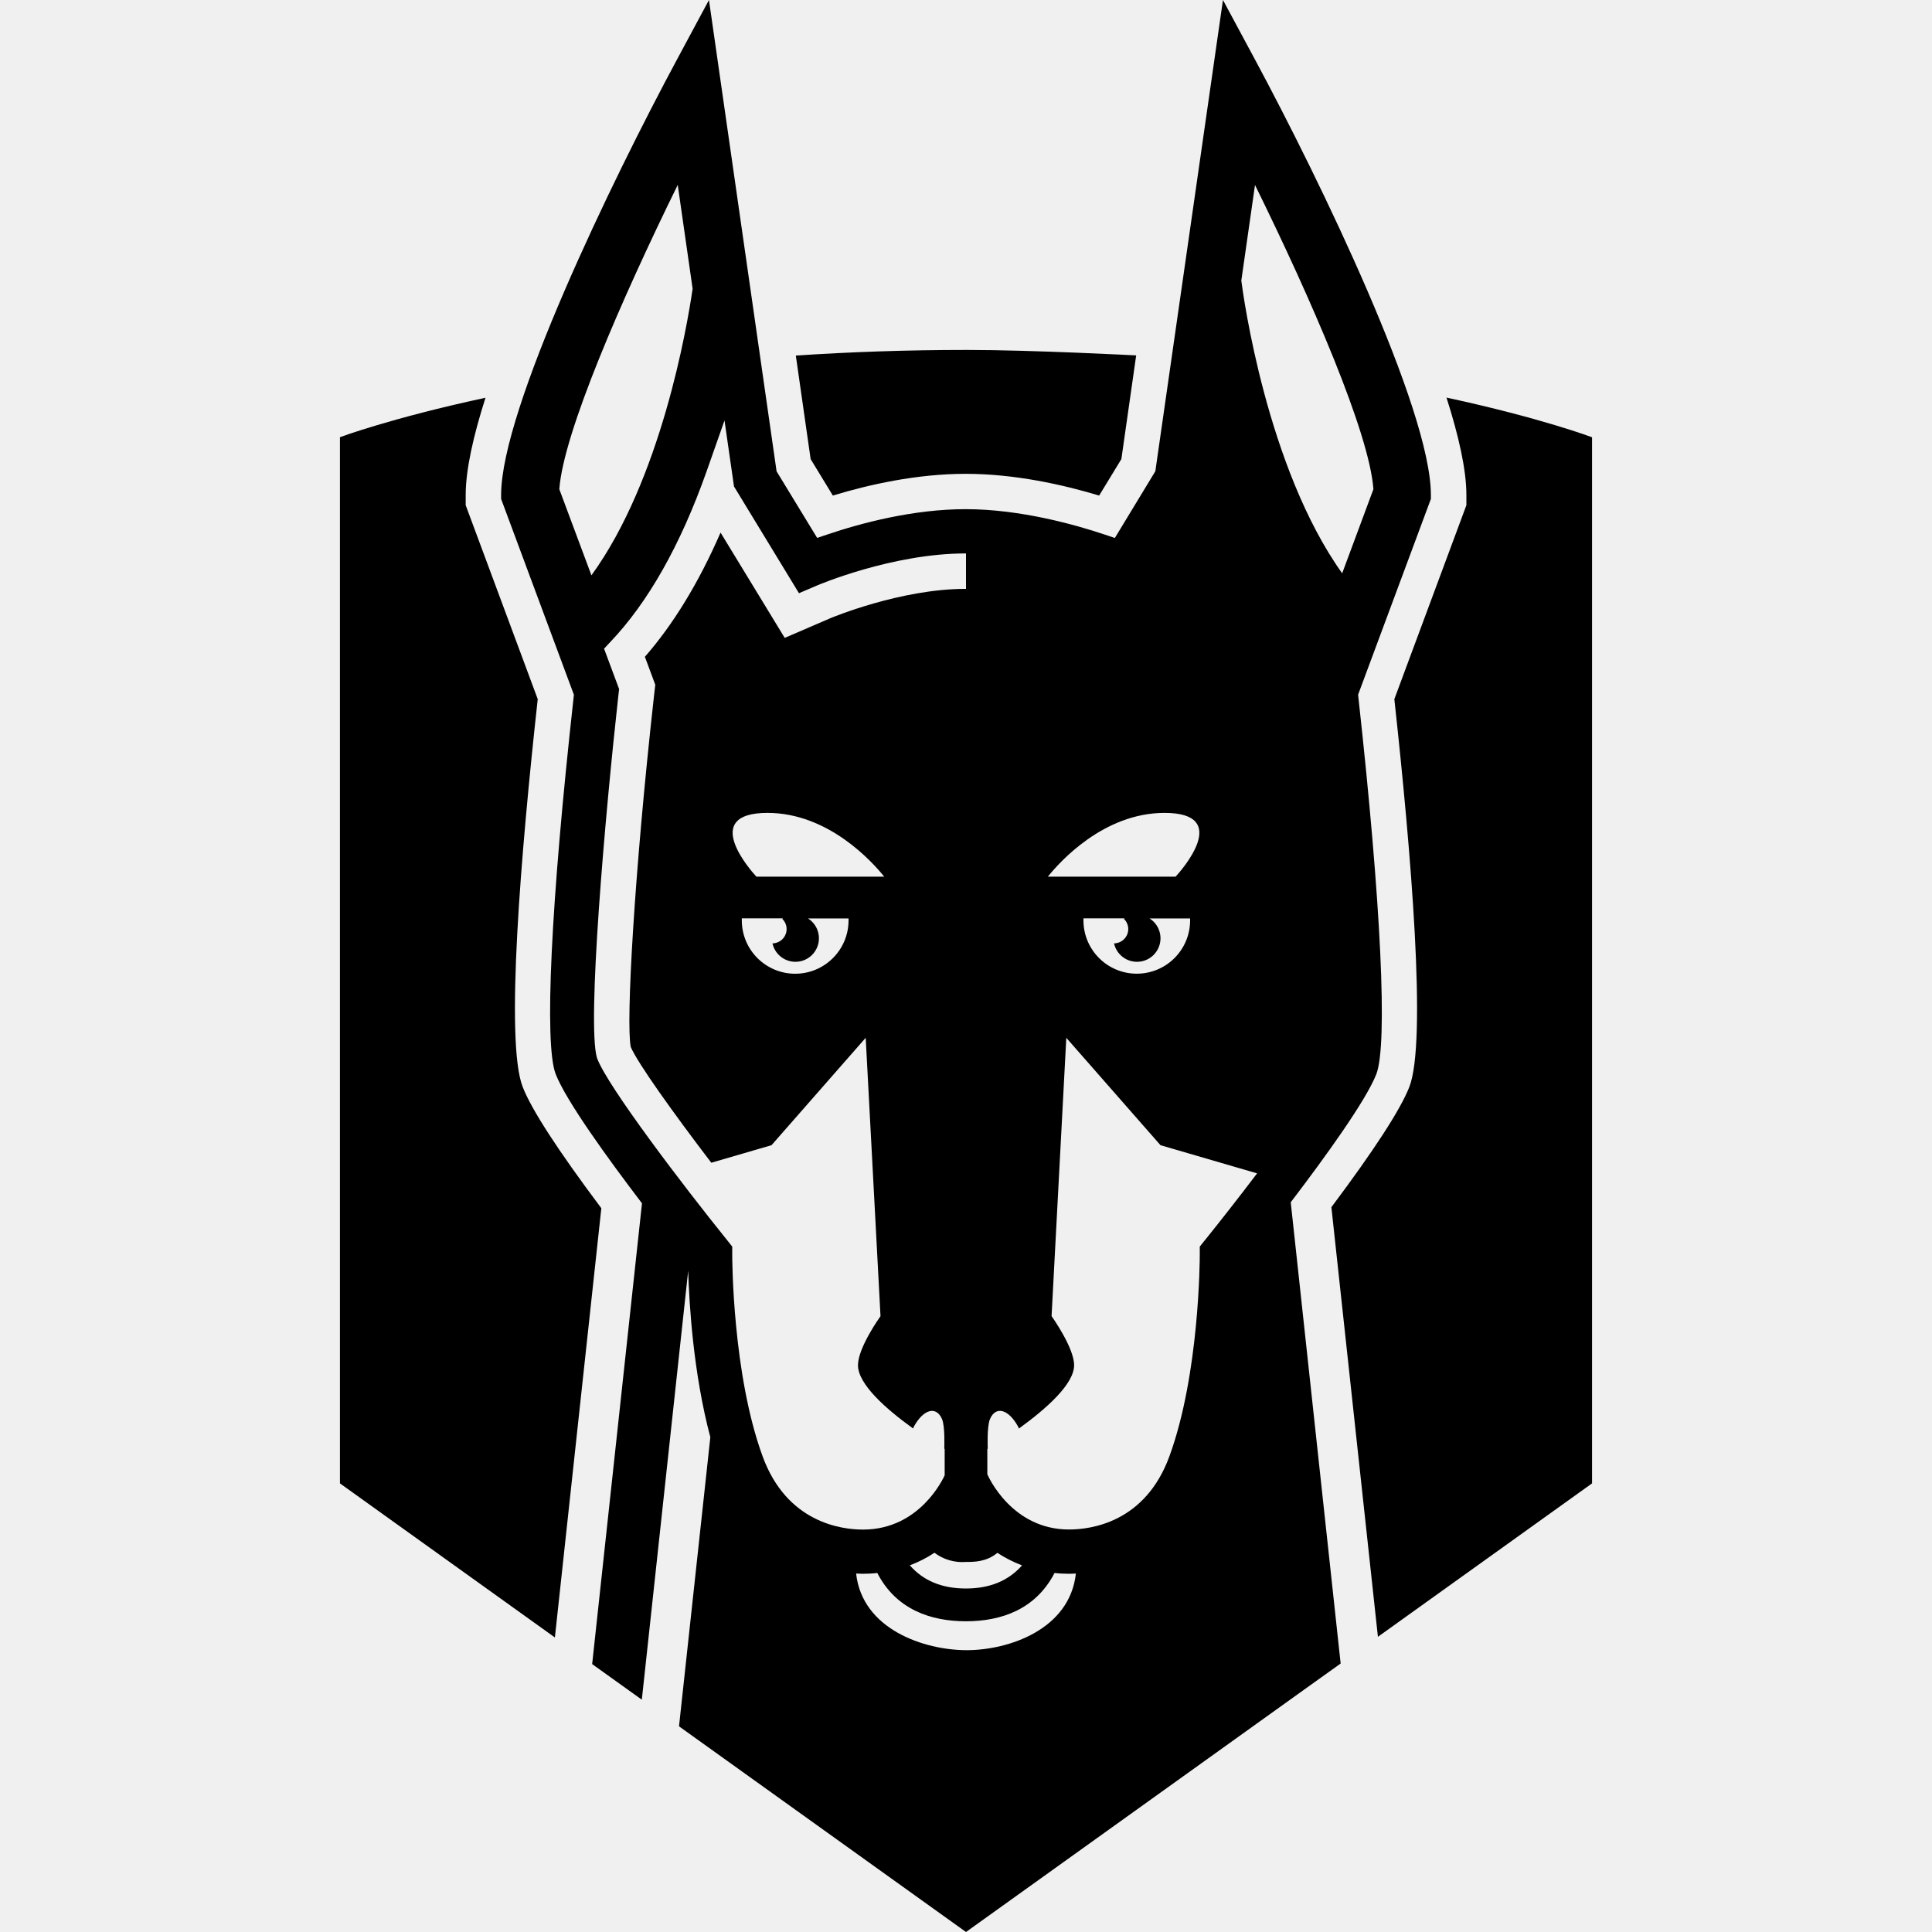
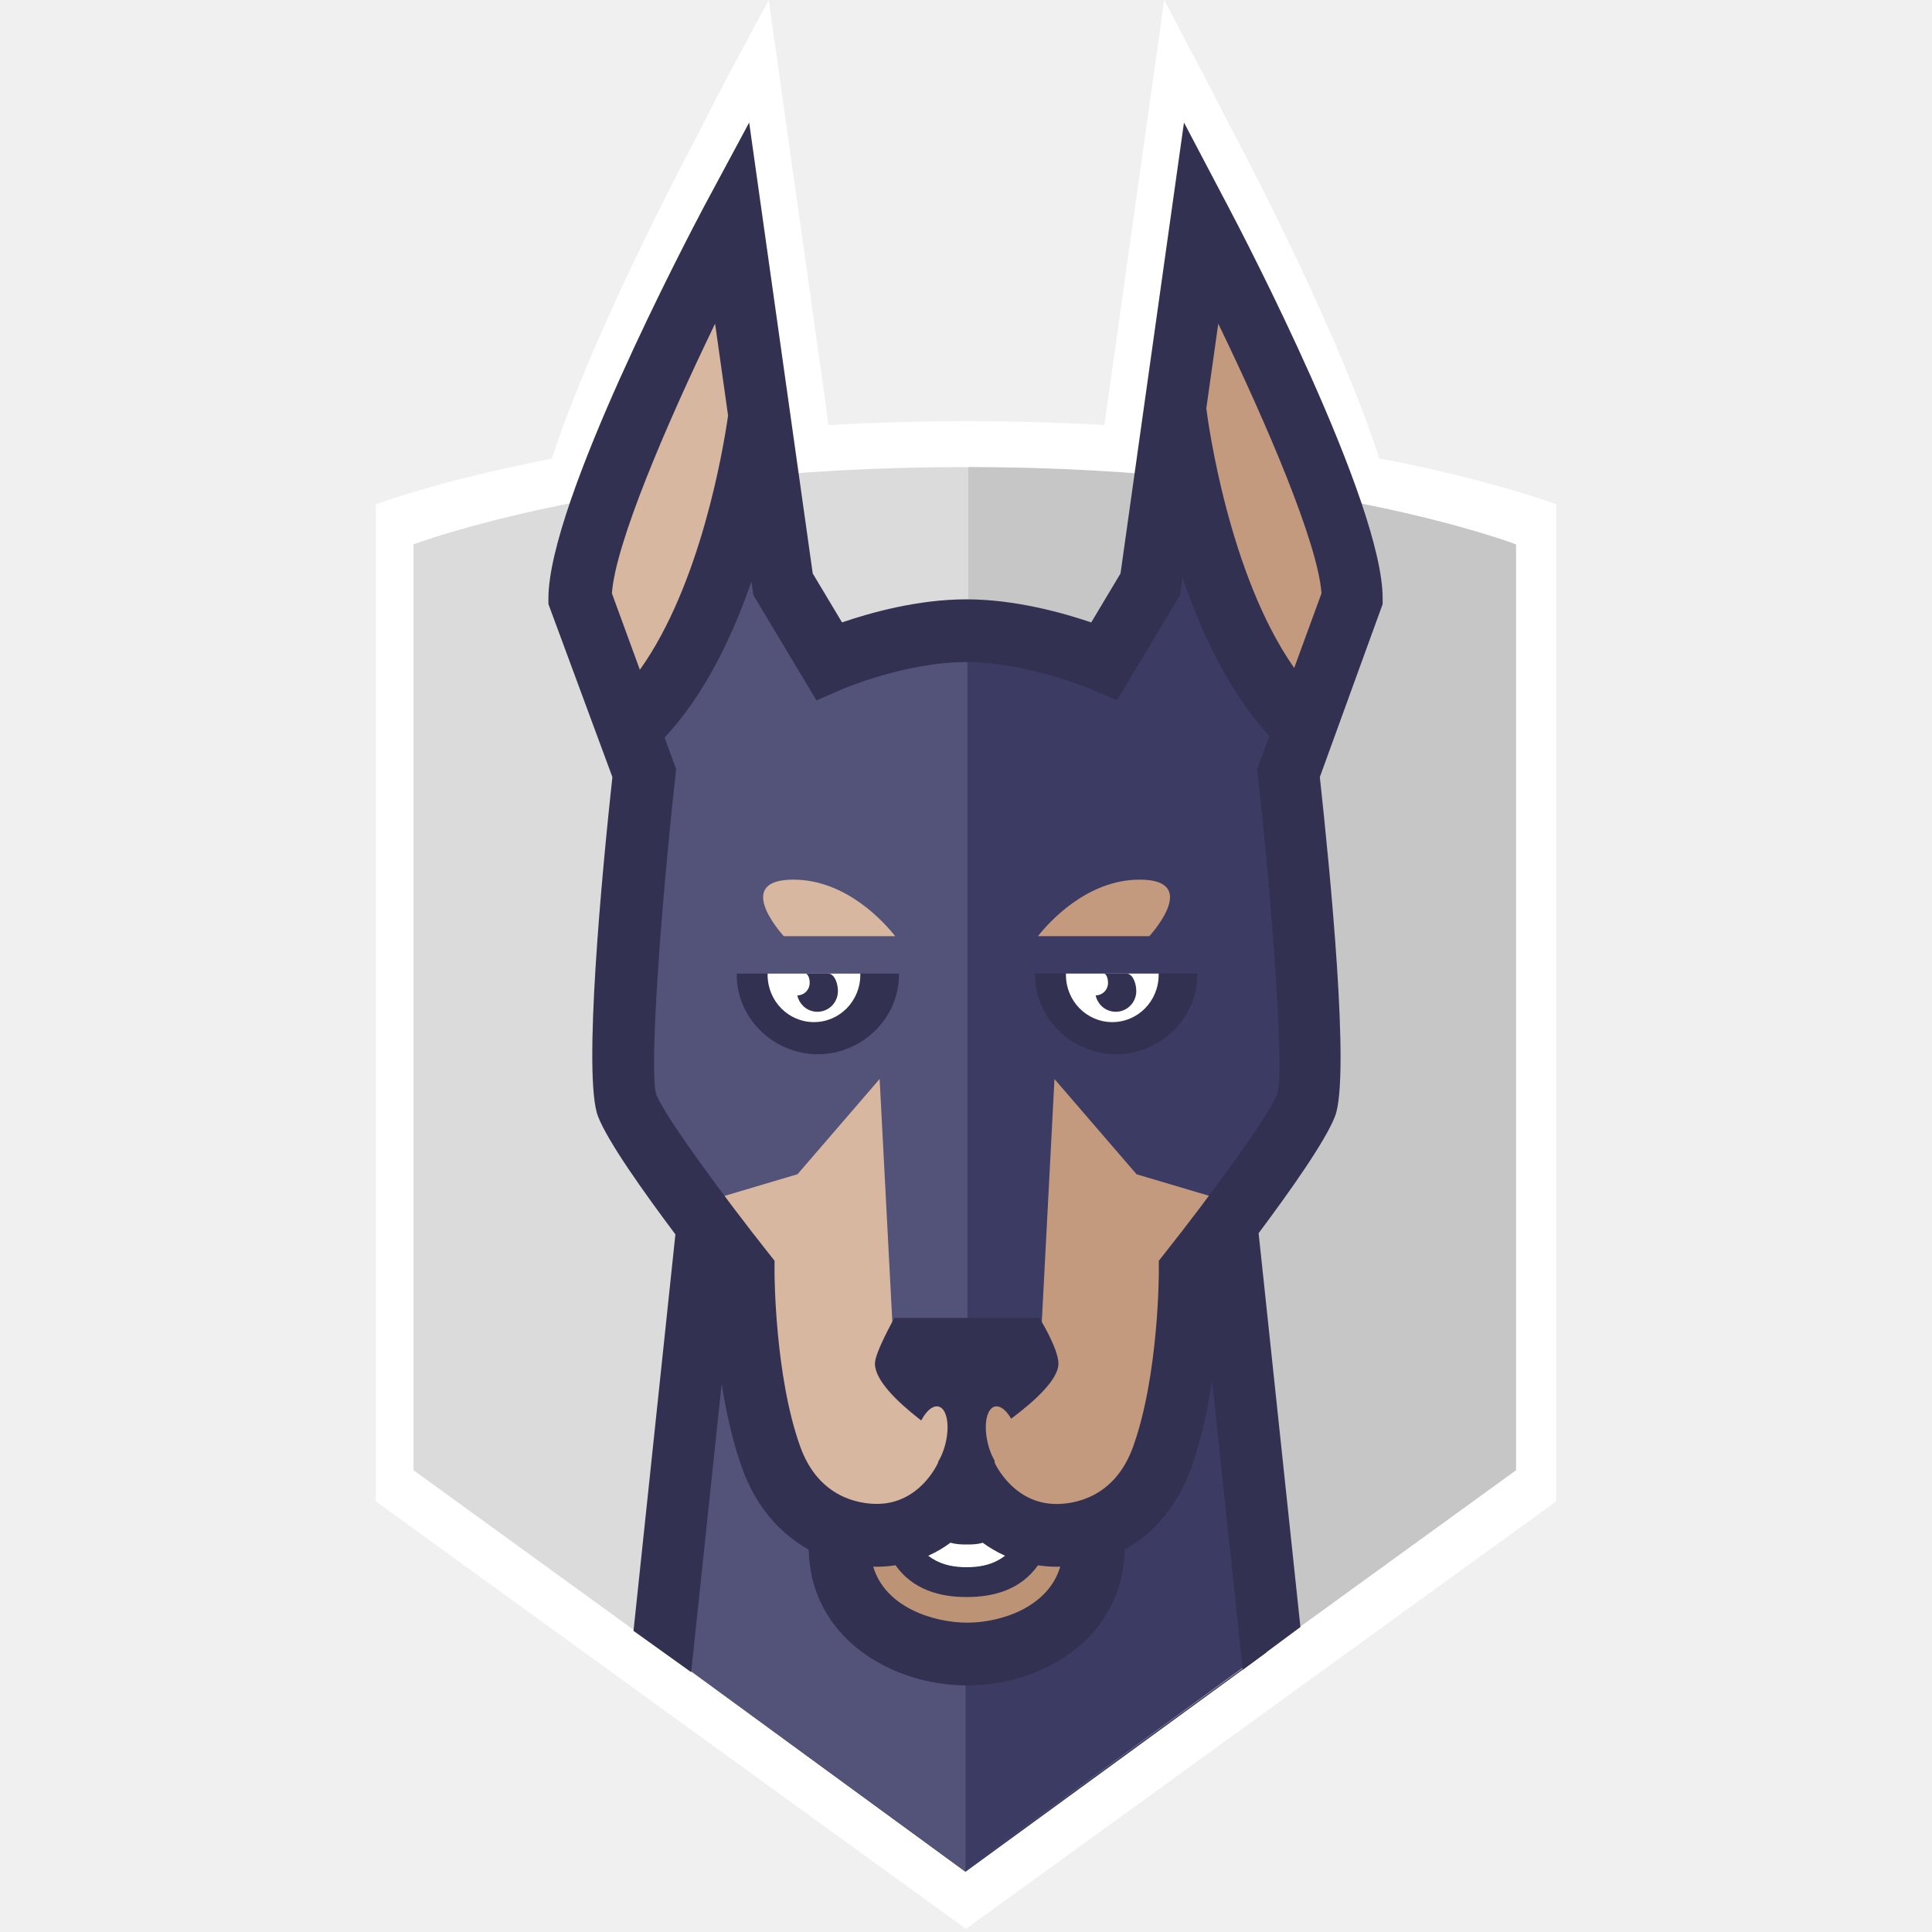
- <svg xmlns="http://www.w3.org/2000/svg" role="img" viewBox="0 0 24 24">
-   <path d="M17.097 13.344c.143-.37.06-2.117-.222-4.675l-.004-.04.904-2.431v-.05c0-1.06-1.374-3.9-2.186-5.41L15.192 0l-.84 5.854-.503.829-.125-.042c-.351-.118-1.042-.316-1.728-.316-.65 0-1.294.171-1.72.315l-.125.042-.504-.827L8.807 0l-.396.737c-.812 1.51-2.186 4.35-2.186 5.411v.05l.904 2.432-.004.039c-.283 2.558-.366 4.305-.222 4.674.13.332.642 1.041 1.072 1.605l-.619 5.724.617.442.576-5.329c.012.414.064 1.277.275 2.068l-.389 3.592L12 24l4.279-3.067.375-.268-.62-5.73c.428-.561.934-1.262 1.063-1.591zM15.59 2.298c.694 1.408 1.421 3.08 1.471 3.779l-.388 1.045c-.935-1.31-1.228-3.441-1.253-3.636zm-1.124 7.8c.84 0 .212.712.138.792h-1.587c.144-.18.69-.792 1.45-.792zm-.452 1.468a.178.178 0 0 1-.175.153.292.292 0 1 0 .441-.31h.504v.024a.662.662 0 0 1-1.325 0v-.025h.511l-.008.007c.039.038.06.093.052.15zM12.39 19.29c.097.064.2.115.306.156-.168.19-.399.287-.697.287-.299 0-.53-.097-.697-.288.107-.04.21-.092.306-.156a.573.573 0 0 0 .391.114c.103 0 .255 0 .391-.113zm-2.62-7.724a.178.178 0 0 1-.174.153.292.292 0 1 0 .441-.31h.504v.024a.662.662 0 0 1-1.326 0v-.025h.511l-.008.007c.039.038.06.093.052.15zm-.374-.676c-.074-.08-.702-.792.138-.792.759 0 1.305.612 1.45.792zM6.948 6.077c.05-.699.778-2.37 1.471-3.78l.185 1.29c-.07.48-.393 2.37-1.257 3.56zM9.473 18.09c-.373-1.02-.377-2.446-.377-2.507v-.097l-.06-.076c-.551-.683-1.477-1.9-1.616-2.257l-.005-.014c-.124-.43.1-2.997.268-4.513l.008-.066-.187-.502.07-.075c.476-.497.88-1.213 1.203-2.126L9 5.223l.118.82.807 1.326.22-.094c.009-.004.934-.4 1.851-.4H12v.44h-.004c-.812 0-1.669.36-1.677.363l-.571.246-.797-1.308c-.27.62-.585 1.137-.94 1.543l.129.347-.019.169c-.24 2.156-.348 4.044-.285 4.332.086.2.523.812 1 1.437l.748-.218 1.17-1.334.184 3.458c-.011.015-.28.393-.28.609 0 .235.344.541.685.786.005-.01.007-.02.013-.03.12-.212.275-.251.346-.087.04.092.028.369.028.369l.005.002v.328c-.013.027-.302.674-1.014.674-.275 0-.948-.089-1.248-.911zm2.536 2.409c-.527 0-1.297-.257-1.374-.952.029.001.057.003.086.003.06 0 .119-.003.177-.01.235.455.665.6 1.102.6.436 0 .865-.146 1.1-.6.059.007.119.01.18.01.029 0 .057-.002.085-.003-.076.695-.835.952-1.356.952zm2.956-5.09l-.061.077v.097c0 .06-.004 1.487-.377 2.507-.3.822-.973.91-1.248.91-.71 0-1.002-.658-1.014-.686V18l.005-.004s-.012-.276.028-.368c.07-.164.226-.126.346.088.006.009.009.02.013.03.34-.246.686-.552.686-.787 0-.216-.269-.593-.28-.61l.183-3.457 1.17 1.334 1.2.35c-.23.304-.463.6-.651.834zm-8.472-1.907c-.22-.563-.022-2.916.187-4.817l-.895-2.409v-.128c0-.312.095-.734.246-1.207-1.177.253-1.808.49-1.808.49v12.996l2.67 1.914.577-5.332c-.538-.718-.868-1.226-.977-1.507zm3.853-7.346c.446-.136 1.042-.27 1.65-.27.61 0 1.21.135 1.658.27l.276-.453.184-1.288s-1.288-.068-2.103-.068c-.759 0-1.467.026-2.125.07l.184 1.286zm7.623-1.217c.151.474.247.896.247 1.21v.127l-.895 2.409c.208 1.901.406 4.253.186 4.818-.109.279-.435.782-.968 1.493l.578 5.337 2.66-1.906V5.432s-.632-.24-1.808-.493Z" />
+ <svg xmlns="http://www.w3.org/2000/svg" width="70px" height="70px" viewBox="-81.5 0 419 419" version="1.1" preserveAspectRatio="xMidYMid" fill="#000000">
+   <g id="SVGRepo_bgCarrier" stroke-width="0" />
+   <g id="SVGRepo_tracerCarrier" stroke-linecap="round" stroke-linejoin="round" />
+   <g id="SVGRepo_iconCarrier">
+     <g>
+       <path d="M217.619,99.409 C209.09,72.953 189.698,35.777 186.935,30.544 L184.529,25.97 C182.159,21.25 180.39,17.869 179.723,16.607 L170.985,0 L158.468,88.948 L158.032,92.183 C148.673,91.65 138.711,91.344 128.173,91.344 C117.575,91.344 107.554,91.654 98.139,92.193 L97.753,88.946 L93.36,57.767 C93.366,57.715 85.217,0 85.217,0 L76.295,16.607 C75.487,18.134 73.052,22.761 69.883,29.112 L69.113,30.544 C66.344,35.782 46.766,73.024 38.183,99.484 C13.423,104.267 0,109.383 0,109.383 L0,325.599 L127.999,418.32 L256,325.599 L256,109.383 C256,109.383 242.535,104.213 217.619,99.409 Z" fill="#FFFFFF"> </path>
+       <polygon fill="#3B3B63" points="183.073 267.277 127.9 267.277 127.9 172.807 71.918 264.515 63.214 358.687 127.038 405.305 127.9 405.936 193.173 358.351"> </polygon>
+       <path d="M126.954,404.967 L8.179,318.858 L8.179,118.061 C8.179,118.061 52.097,101.308 127.115,101.308 C202.134,101.308 245.731,118.061 245.731,118.061 L245.731,318.858 L126.954,404.967 Z" fill="#DBDBDB"> </path>
+       <path d="M128.675,101.308 C128.62,101.308 128.567,101.31 128.512,101.31 L128.512,404.962 L128.514,404.962 L247.291,318.853 L247.291,118.061 C247.291,118.061 203.693,101.308 128.675,101.308" fill="#C6C6C6"> </path>
+       <polygon fill="#3B3B63" points="192.847 358.157 182.767 267.277 127.591 267.277 127.591 405.725"> </polygon>
+       <polygon fill="#53537A" points="63.213 358.687 127.9 405.936 127.9 172.807 71.917 264.515"> </polygon>
+       <path d="M155.74,331.842 C155.74,347.424 141.425,355.148 128.293,355.148 C115.161,355.148 100.557,347.424 100.557,331.842" fill="#BC9375"> </path>
+       <path d="M147.692,323.012 C147.692,341.286 138.015,346.185 128.148,346.185 C118.282,346.185 108.602,341.286 108.602,323.012" fill="#073251"> </path>
+       <path d="M128.147,339.9 C117.604,339.9 112.478,332.036 112.478,315.87 L117.505,315.87 C117.505,334.796 124.691,334.796 128.147,334.796 C131.602,334.796 138.789,334.796 138.789,315.87 L143.815,315.87 C143.815,332.036 138.688,339.9 128.147,339.9" fill="#FFFFFF"> </path>
+       <path d="M211.832,129.623 C211.832,109.909 179.062,47.882 179.062,47.882 L167.977,126.546 L158.028,143.153 L128.209,144.386 L128.091,144.63 L128.091,144.386 L98.268,143.153 L88.322,126.546 L77.237,47.882 C77.237,47.882 44.464,109.909 44.464,129.623 L58.309,167.502 C58.309,167.502 51.322,231.129 54.512,239.459 C57.692,247.791 79.782,275.654 79.782,275.654 C79.782,275.654 79.716,299.078 85.764,315.918 C90.079,327.944 99.586,332.822 108.689,332.822 C122.633,332.822 128.088,319.816 128.088,319.816 C128.088,319.816 133.674,332.822 147.618,332.822 C156.719,332.822 166.217,327.952 170.542,315.918 C176.583,299.085 176.522,275.654 176.522,275.654 C176.522,275.654 198.607,247.791 201.793,239.459 C204.981,231.127 197.993,167.502 197.993,167.502 L211.832,129.623 Z" fill="#C49A7E"> </path>
+       <path d="M128.147,144.512 L128.09,144.63 L128.09,144.387 L98.266,143.155 L88.321,126.547 L77.232,47.884 C77.232,47.884 44.462,109.911 44.462,129.625 L58.304,167.504 C58.304,167.504 51.319,231.13 54.504,239.461 C57.691,247.793 79.772,275.656 79.772,275.656 C79.772,275.656 79.715,299.08 85.756,315.92 C90.077,327.946 99.585,332.824 108.68,332.824 C122.631,332.824 128.086,319.818 128.086,319.818 C128.086,319.818 128.111,319.864 128.149,319.949 L128.149,144.512 L128.147,144.512 Z" fill="#D8B7A0"> </path>
+       <path d="M198.291,171.231 C195.751,165.827 199.362,153.04 199.362,153.04 C178.668,131.475 173.493,86.506 173.493,86.506 C169.629,100.676 161.231,142.455 161.231,142.455 C161.231,142.455 145.786,136.607 128.216,136.579 L128.154,136.579 L128.085,136.579 C127.12,136.584 126.169,136.609 125.219,136.64 L125.219,312.931 L126.531,314.884 L126.531,313.919 L127.342,313.919 L127.342,314.884 L127.35,313.919 L128.952,313.919 L128.952,314.884 L128.952,313.919 L129.771,313.919 L129.771,314.884 L144.076,293.648 L147.186,234.015 L164.996,254.669 L187.94,261.483 C187.94,261.483 196.524,255.262 196.524,255.285 C200.169,250.097 201.378,245.677 202.259,243.384 C205.446,235.04 198.291,171.231 198.291,171.231" fill="#3B3B63"> </path>
+       <path d="M128.308,136.577 C128.285,136.577 128.267,136.575 128.246,136.575 L128.246,136.577 C110.671,136.607 95.224,142.451 95.224,142.451 C95.224,142.451 86.823,100.674 82.962,86.503 C82.962,86.503 77.79,131.472 57.093,153.037 C57.093,153.037 60.703,165.825 58.163,171.228 C58.163,171.228 51.008,235.04 54.196,243.371 C55.075,245.666 56.294,250.083 59.934,255.272 C59.934,255.248 68.522,261.471 68.522,261.471 L91.462,254.656 L109.269,234.005 L112.386,293.638 L126.683,314.874 L126.683,313.909 L127.502,313.909 L127.502,314.874 L127.502,313.909 L128.305,313.909 L128.305,136.577 L128.308,136.577 Z" fill="#53537A"> </path>
+       <path d="M169.78,211.144 L169.78,211.144 L149.675,211.144 L142.976,211.144 L142.976,211.431 C142.976,220.938 151.07,228.639 160.564,228.639 C170.06,228.639 178.155,220.936 178.155,211.431 L178.155,211.144 L169.78,211.144 Z" fill="#333152"> </path>
+       <path d="M149.676,211.144 L149.676,211.431 C149.676,217.086 154.158,221.668 159.73,221.668 C165.301,221.668 169.781,217.086 169.781,211.431 L169.781,211.144 L149.676,211.144 Z" fill="#FFFFFF"> </path>
+       <path d="M162.831,211.144 L158.12,211.144 C158.074,211.144 158.035,211.167 157.994,211.176 C158.578,211.3 158.902,212.645 158.776,213.541 C158.588,214.909 157.439,215.859 156.124,215.882 C156.507,217.671 157.943,219.109 159.851,219.382 C162.288,219.732 164.54,218.035 164.886,215.562 C165.134,213.741 164.272,211.144 162.831,211.144" fill="#333152"> </path>
+       <path d="M105.076,211.144 L105.076,211.144 L84.976,211.144 L78.274,211.144 L78.274,211.431 C78.274,220.938 86.369,228.639 95.862,228.639 C105.359,228.639 113.454,220.936 113.454,211.431 L113.454,211.144 L105.076,211.144 Z" fill="#333152"> </path>
+       <path d="M84.976,211.144 L84.976,211.431 C84.976,217.086 89.461,221.668 95.025,221.668 C100.598,221.668 105.078,217.086 105.078,211.431 L105.078,211.144 L84.976,211.144 Z" fill="#FFFFFF"> </path>
+       <path d="M98.131,211.144 L93.415,211.144 C93.374,211.144 93.33,211.167 93.292,211.176 C93.875,211.3 94.197,212.645 94.074,213.541 C93.885,214.909 92.743,215.859 91.419,215.882 C91.807,217.671 93.243,219.109 95.147,219.382 C97.583,219.732 99.84,218.035 100.181,215.562 C100.433,213.741 99.572,211.144 98.131,211.144" fill="#333152"> </path>
+       <path d="M167.758,203.03 C168.883,201.778 178.438,190.77 165.659,190.77 C154.112,190.77 145.804,200.23 143.602,203.03 L167.758,203.03 Z" fill="#C49A7E"> </path>
+       <path d="M112.638,203.03 C110.438,200.23 102.13,190.77 90.579,190.77 C77.807,190.77 87.362,201.778 88.481,203.03 L112.638,203.03 Z" fill="#D8B7A0"> </path>
+       <polygon fill="#53537A" points="72.109 211.043 120.991 211.043 120.991 206.376 72.109 206.376"> </polygon>
+       <path d="M199.176,144.864 C184.963,124.576 180.504,91.594 180.117,88.58 L182.71,70.195 C193.264,92.001 204.337,117.88 205.096,128.68 L199.176,144.864 Z M195.546,237.157 C193.605,242.221 180.201,260.314 171.297,271.547 L169.812,273.43 L169.819,275.834 C169.819,276.051 169.812,298.228 164.242,313.748 C160.215,324.965 151.27,326.177 147.616,326.177 C138.364,326.177 134.371,317.566 134.231,317.255 L133.702,309.189 L122.455,309.189 L121.947,317.209 C121.787,317.574 117.892,326.155 108.686,326.155 C105.024,326.155 96.082,324.956 92.052,313.739 C86.5,298.274 86.474,276.051 86.474,275.825 L86.482,273.422 L84.997,271.547 C76.098,260.322 62.693,242.229 60.8,237.288 C59.287,231.944 61.785,197.383 64.965,168.422 L65.14,166.815 L62.631,159.957 C71.251,150.781 77.3,138.153 81.473,126.132 L81.879,129.058 L95.57,151.901 L100.919,149.569 C101.054,149.511 114.771,143.585 128.091,143.585 C141.327,143.585 155.27,149.516 155.401,149.574 L160.742,151.886 L174.417,129.053 L174.953,125.24 C179.082,137.379 185.125,150.233 193.786,159.613 L191.159,166.81 L191.334,168.416 C194.512,197.383 197.01,231.944 195.546,237.157 L195.546,237.157 Z M119.806,337.402 C121.596,336.593 123.212,335.63 124.637,334.571 C125.939,334.959 127.188,334.959 128.147,334.959 C129.101,334.959 130.337,334.968 131.63,334.579 C133.058,335.63 134.677,336.593 136.467,337.402 C134.222,339.106 131.458,340.064 128.154,340.064 C124.831,340.064 122.054,339.113 119.806,337.402 L119.806,337.402 Z M128.293,351.911 C120.937,351.911 110.477,348.581 107.875,339.754 C108.141,339.762 108.403,339.785 108.675,339.785 C110.096,339.785 111.429,339.653 112.717,339.467 C116.448,344.741 122.26,346.359 128.149,346.359 C134.047,346.359 139.871,344.756 143.608,339.473 C144.888,339.651 146.206,339.785 147.616,339.785 C147.893,339.785 148.159,339.762 148.436,339.754 C145.859,348.581 135.539,351.911 128.293,351.911 L128.293,351.911 Z M51.206,128.678 C51.965,117.878 63.031,92.001 73.587,70.193 L76.401,90.133 C75.328,97.588 70.424,126.826 57.269,145.256 L51.206,128.678 Z M218.364,129.786 C218.364,108.964 188.314,51.335 184.881,44.832 L175.274,26.573 L161.512,124.367 L155.16,134.989 C149.028,132.898 138.592,129.98 128.083,129.98 C117.586,129.98 107.22,132.888 101.114,134.982 L94.759,124.365 L89.929,90.085 C89.935,90.028 89.943,89.952 89.943,89.917 L89.906,89.912 L80.976,26.573 L71.166,44.832 C67.728,51.335 37.438,108.964 37.438,129.786 L37.438,131.008 L51.308,168.519 C49.09,188.971 44.856,233.397 48.182,242.08 C50.254,247.509 58.23,258.719 64.976,267.704 L55.89,353.691 L68.4,362.653 L75.012,300.103 C75.962,306.186 77.364,312.61 79.445,318.413 C82.314,326.41 87.385,332.463 93.876,336.055 C94.262,355.199 111.784,365.523 128.293,365.523 C144.665,365.523 162.042,355.191 162.422,336.04 C168.899,332.455 173.964,326.401 176.83,318.413 C178.997,312.378 180.418,305.656 181.364,299.362 L188.015,362.138 L200.526,352.858 L191.462,267.445 C198.155,258.5 205.981,247.454 208.034,242.085 C211.359,233.404 206.954,188.971 204.739,168.522 L218.362,131.006 L218.362,129.786 L218.364,129.786 Z" fill="#333152"> </path>
+       <path d="M143.921,285.822 L112.478,285.822 C112.478,285.822 108.249,293.305 108.249,295.734 C108.249,302.945 127.602,314.426 127.602,314.426 C127.602,314.426 148.045,302.603 148.045,295.734 C148.045,292.457 143.921,285.822 143.921,285.822" fill="#333152"> </path>
+       <path d="M137.861,307.804 C136.107,304.647 133.844,304.071 132.804,306.505 C131.768,308.942 132.361,313.476 134.114,316.626 C135.869,319.785 138.133,320.361 139.167,317.925 C140.207,315.49 139.618,310.954 137.861,307.804" fill="#C49A7E"> </path>
+       <path d="M118.434,307.804 C116.677,310.954 116.093,315.49 117.127,317.925 C118.162,320.361 120.423,319.785 122.185,316.626 C123.938,313.477 124.526,308.942 123.487,306.505 C122.453,304.071 120.191,304.647 118.434,307.804" fill="#D8B7A0"> </path>
+     </g>
+   </g>
</svg>
